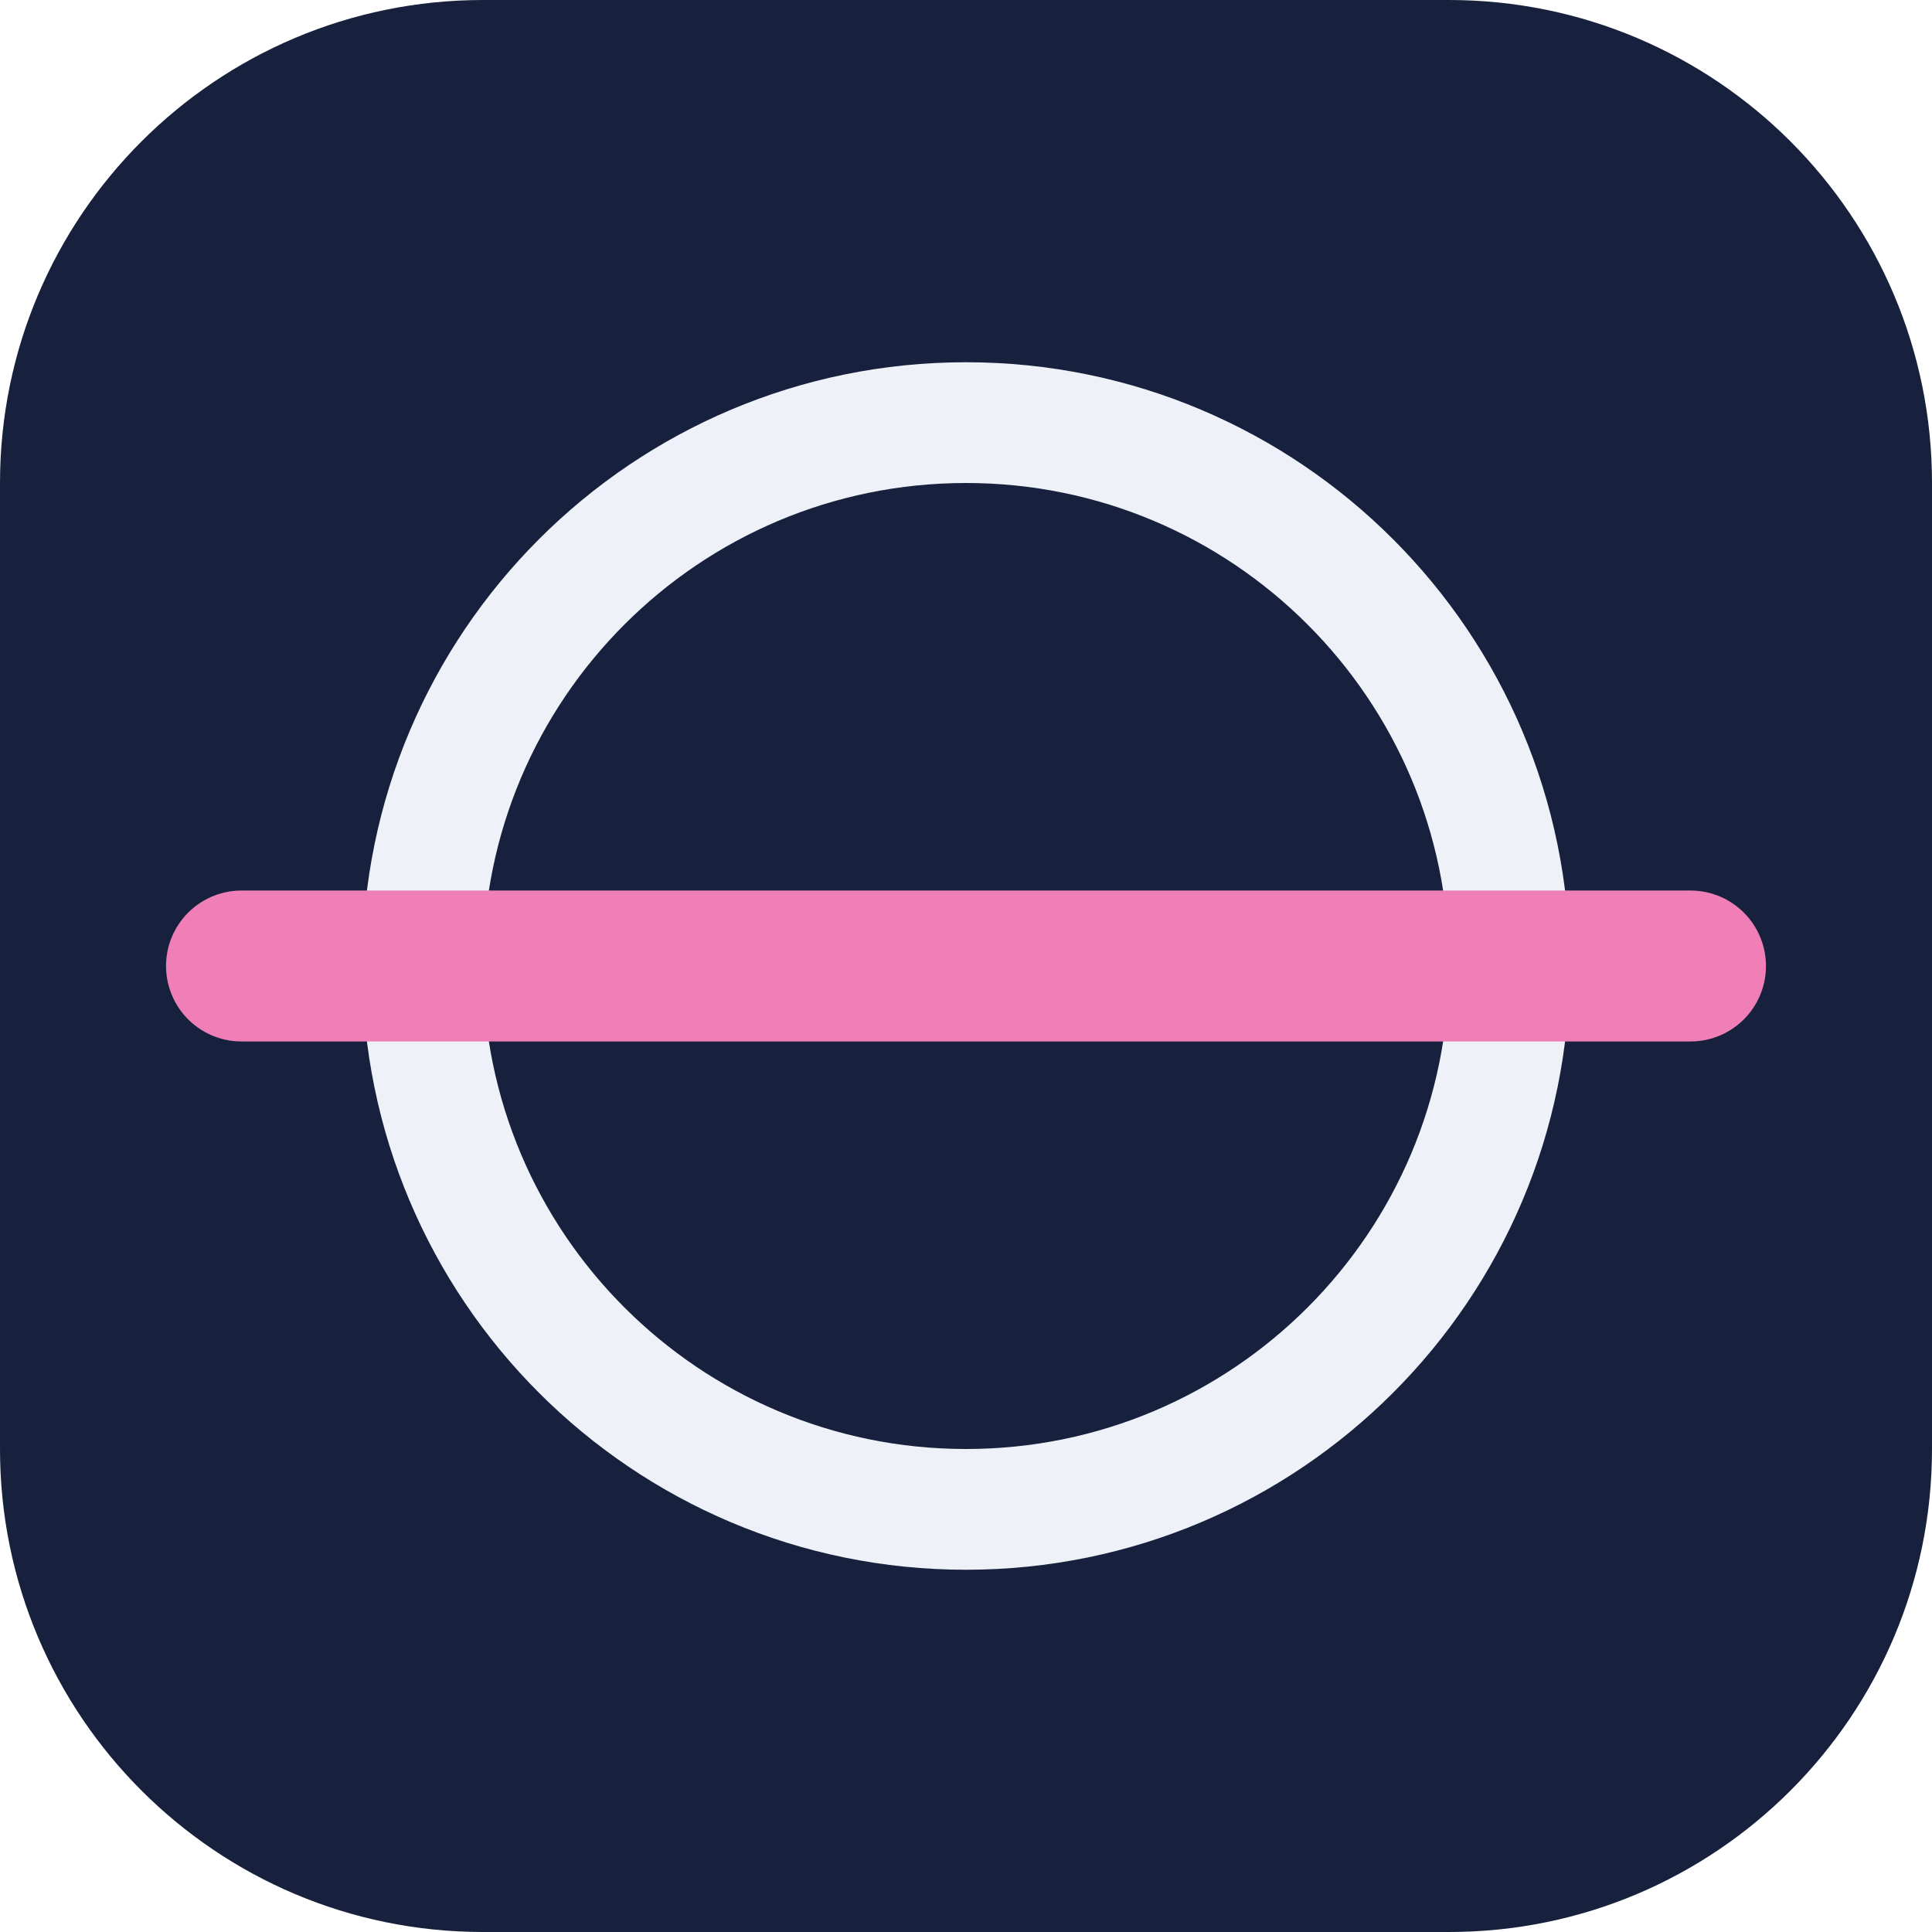
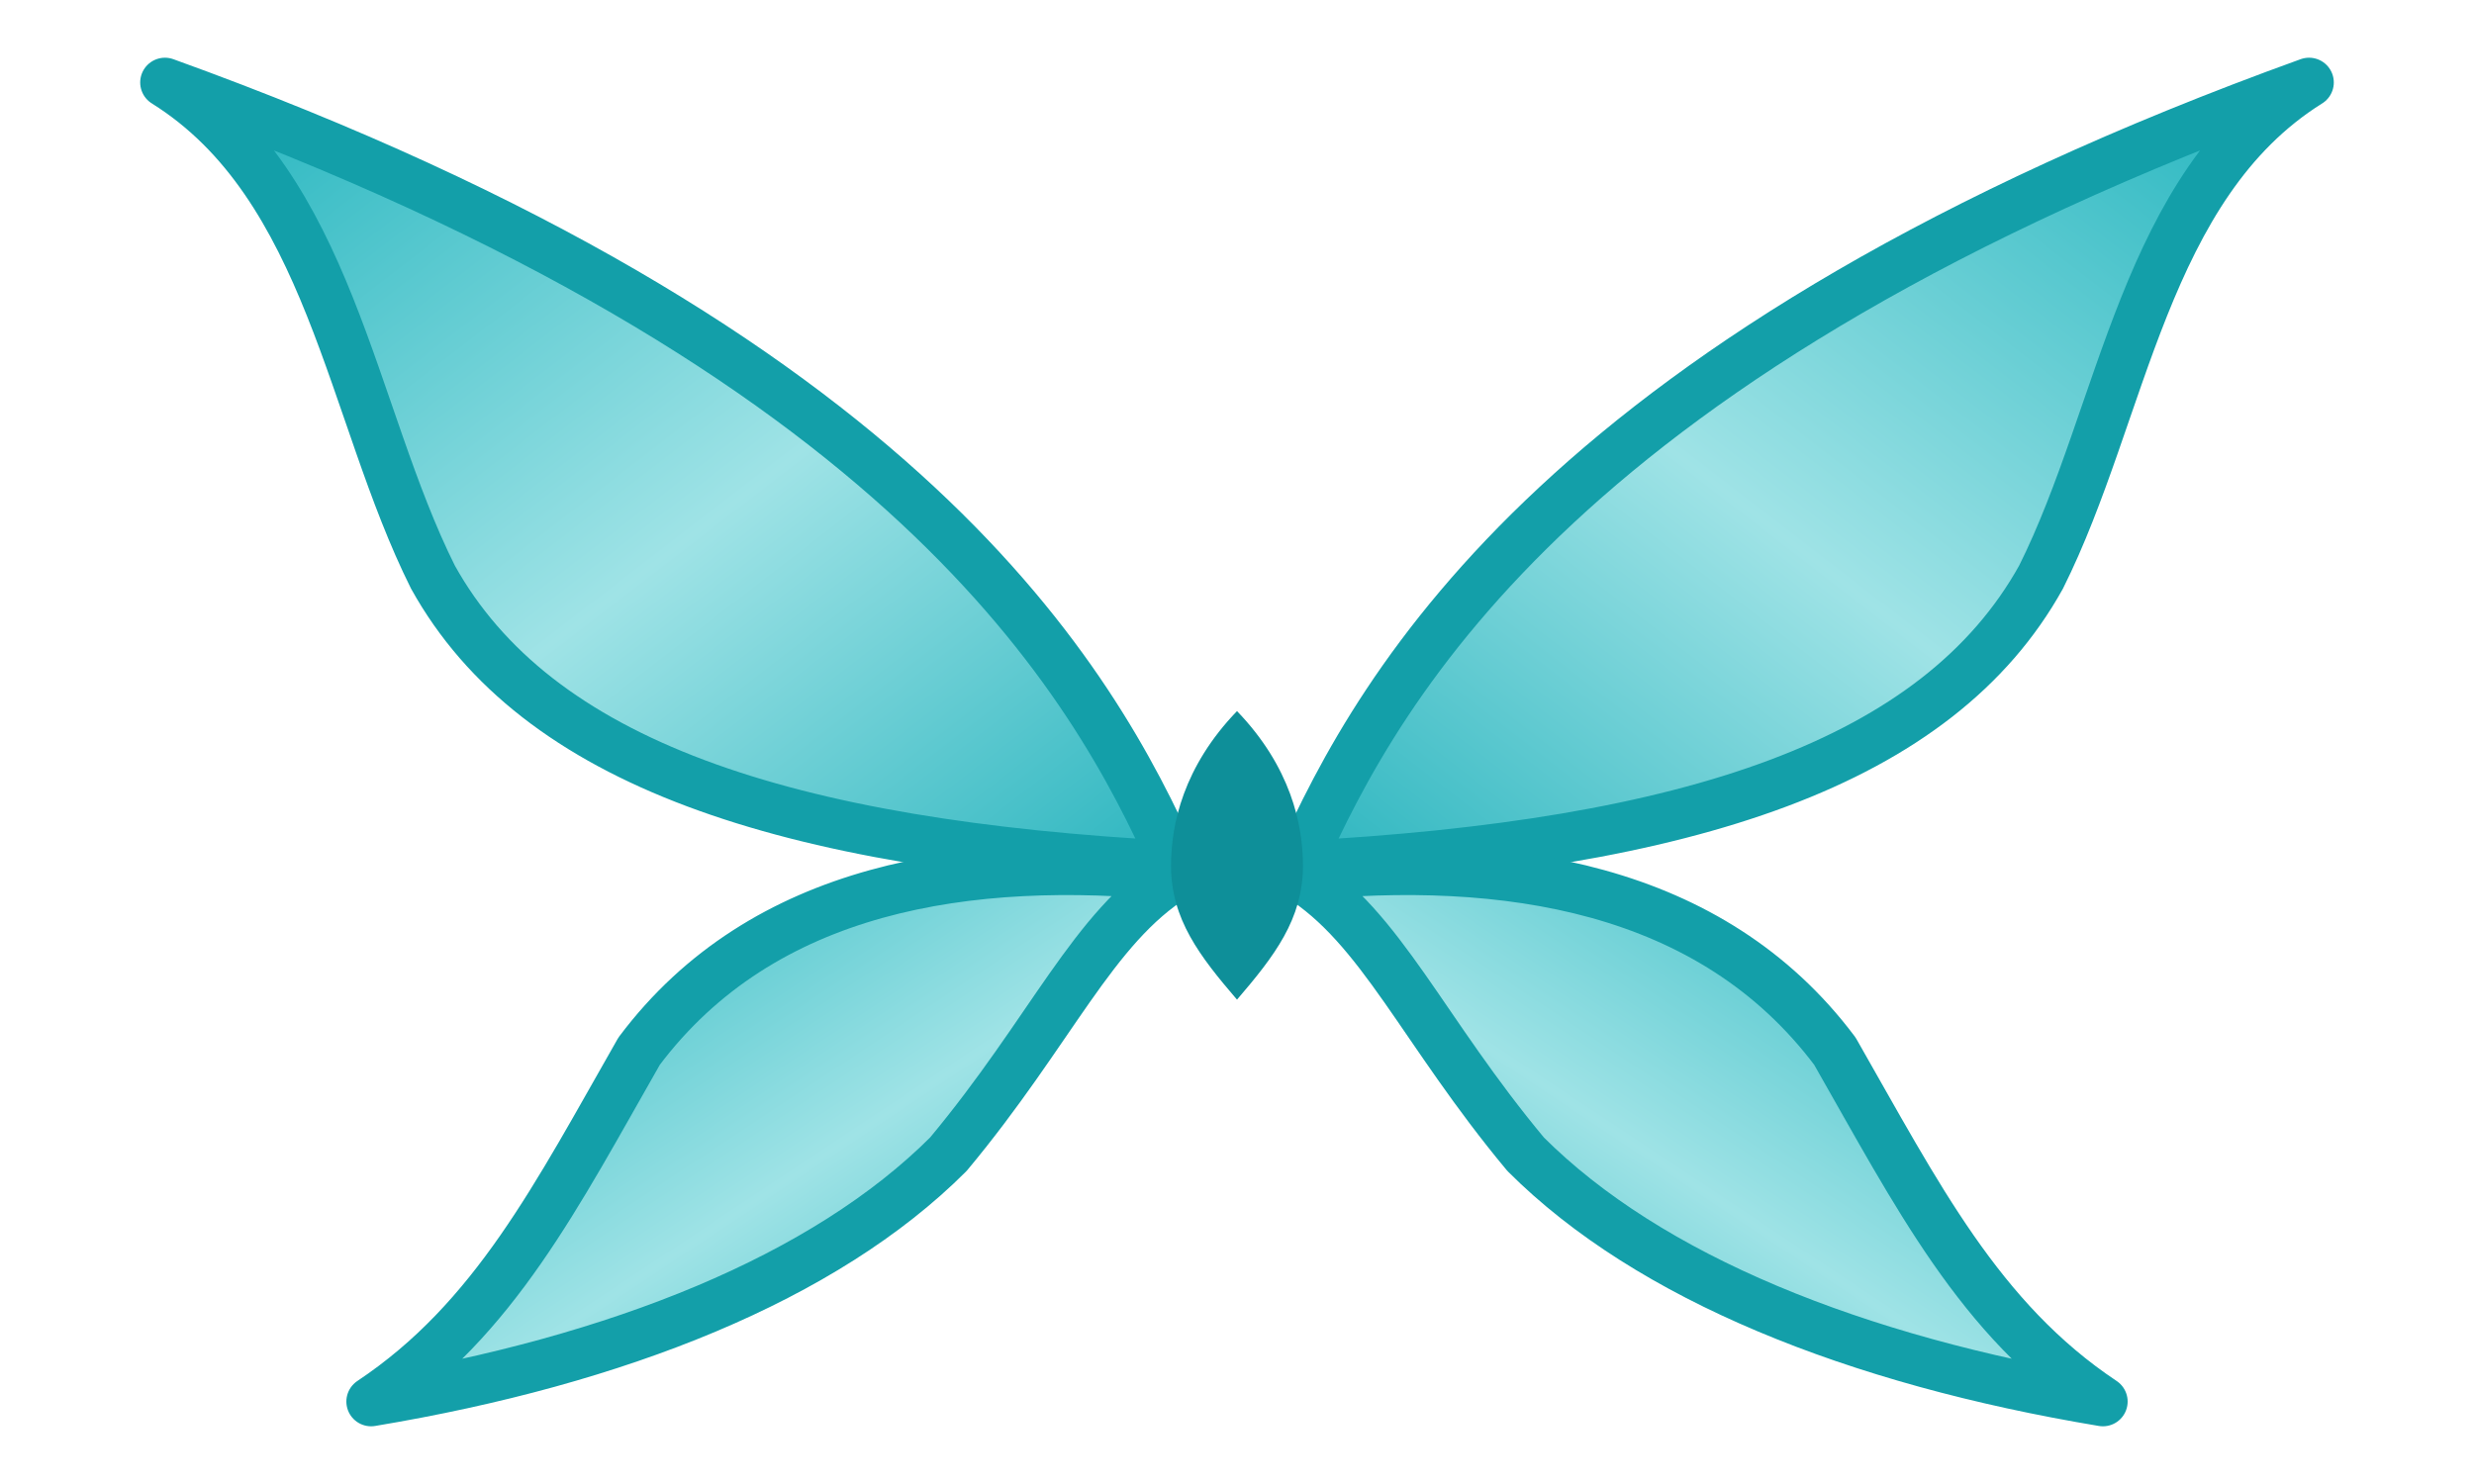
- <svg xmlns="http://www.w3.org/2000/svg" viewBox="0 0 32 32">
-   <rect width="32" height="32" rx="8" fill="#17213d" />
-   <circle cx="16" cy="16" r="9" fill="none" stroke="#eef2f8" stroke-width="2" />
-   <line x1="4" x2="28" y1="16" y2="16" stroke="#f07fb8" stroke-width="2.5" stroke-linecap="round" />
+ <svg xmlns="http://www.w3.org/2000/svg" viewBox="0 4 120 72">
+   <defs>
+     <linearGradient id="w" x1="0" y1="0" x2="1" y2="1">
+       <stop offset="0" stop-color="#1fb3bd" />
+       <stop offset=".55" stop-color="#9fe3e6" />
+       <stop offset="1" stop-color="#2bb5bf" />
+     </linearGradient>
+   </defs>
+   <g fill="url(#w)" stroke="#139fa9" stroke-width="2.4" stroke-linejoin="round">
+     <path d="M57 46C53 37 44 21 8 8C16 13 17 24 21 32C26 41 38 45 57 46Z" />
+     <path d="M57 46.5C47 45.5 37 47 31 55C27 62 24 68 18 72C30 70 40 66 46 60C51 54 53 49 57 46.5Z" />
+     <g transform="matrix(-1 0 0 1 120 0)">
+       <path d="M57 46C53 37 44 21 8 8C16 13 17 24 21 32C26 41 38 45 57 46Z" />
+       <path d="M57 46.5C47 45.5 37 47 31 55C27 62 24 68 18 72C30 70 40 66 46 60C51 54 53 49 57 46.5Z" />
+     </g>
+   </g>
+   <path fill="#0e8f99" d="M60 38.5C62.6 41.2 63.2 44 63.2 46C63.2 48.6 61.8 50.4 60 52.5C58.2 50.4 56.8 48.6 56.8 46C56.8 44 57.4 41.2 60 38.5Z" />
</svg>
